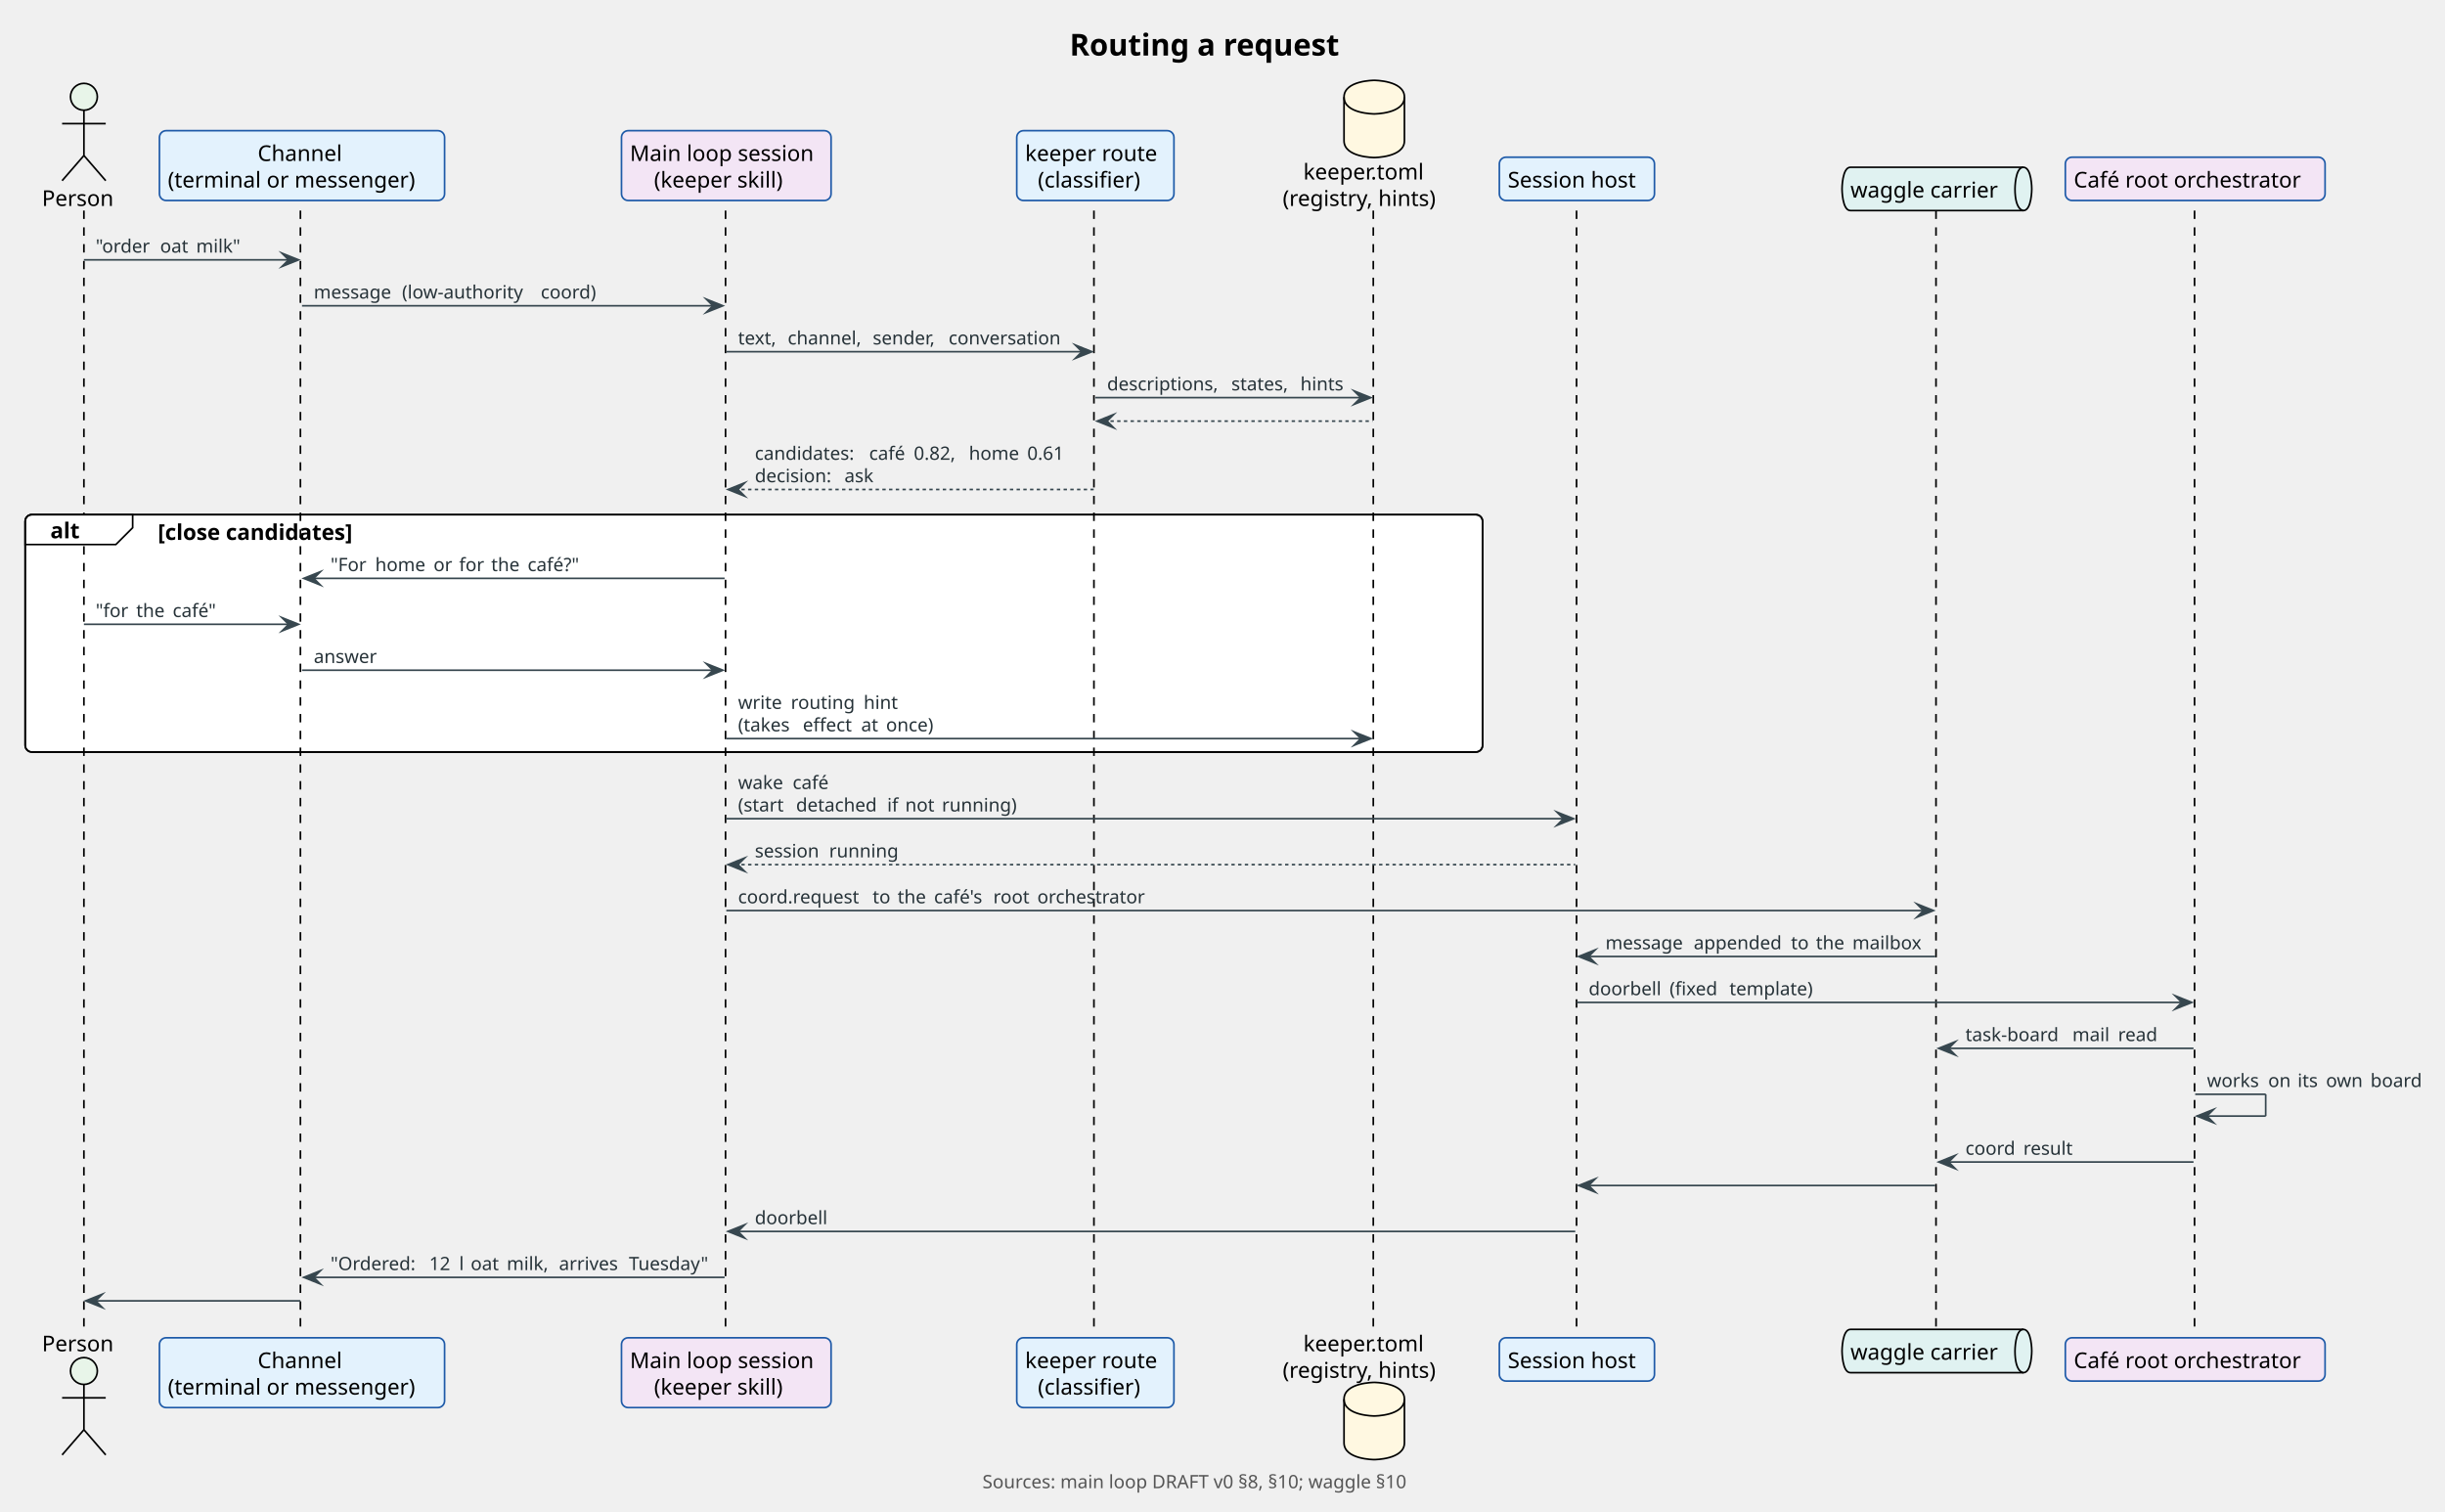
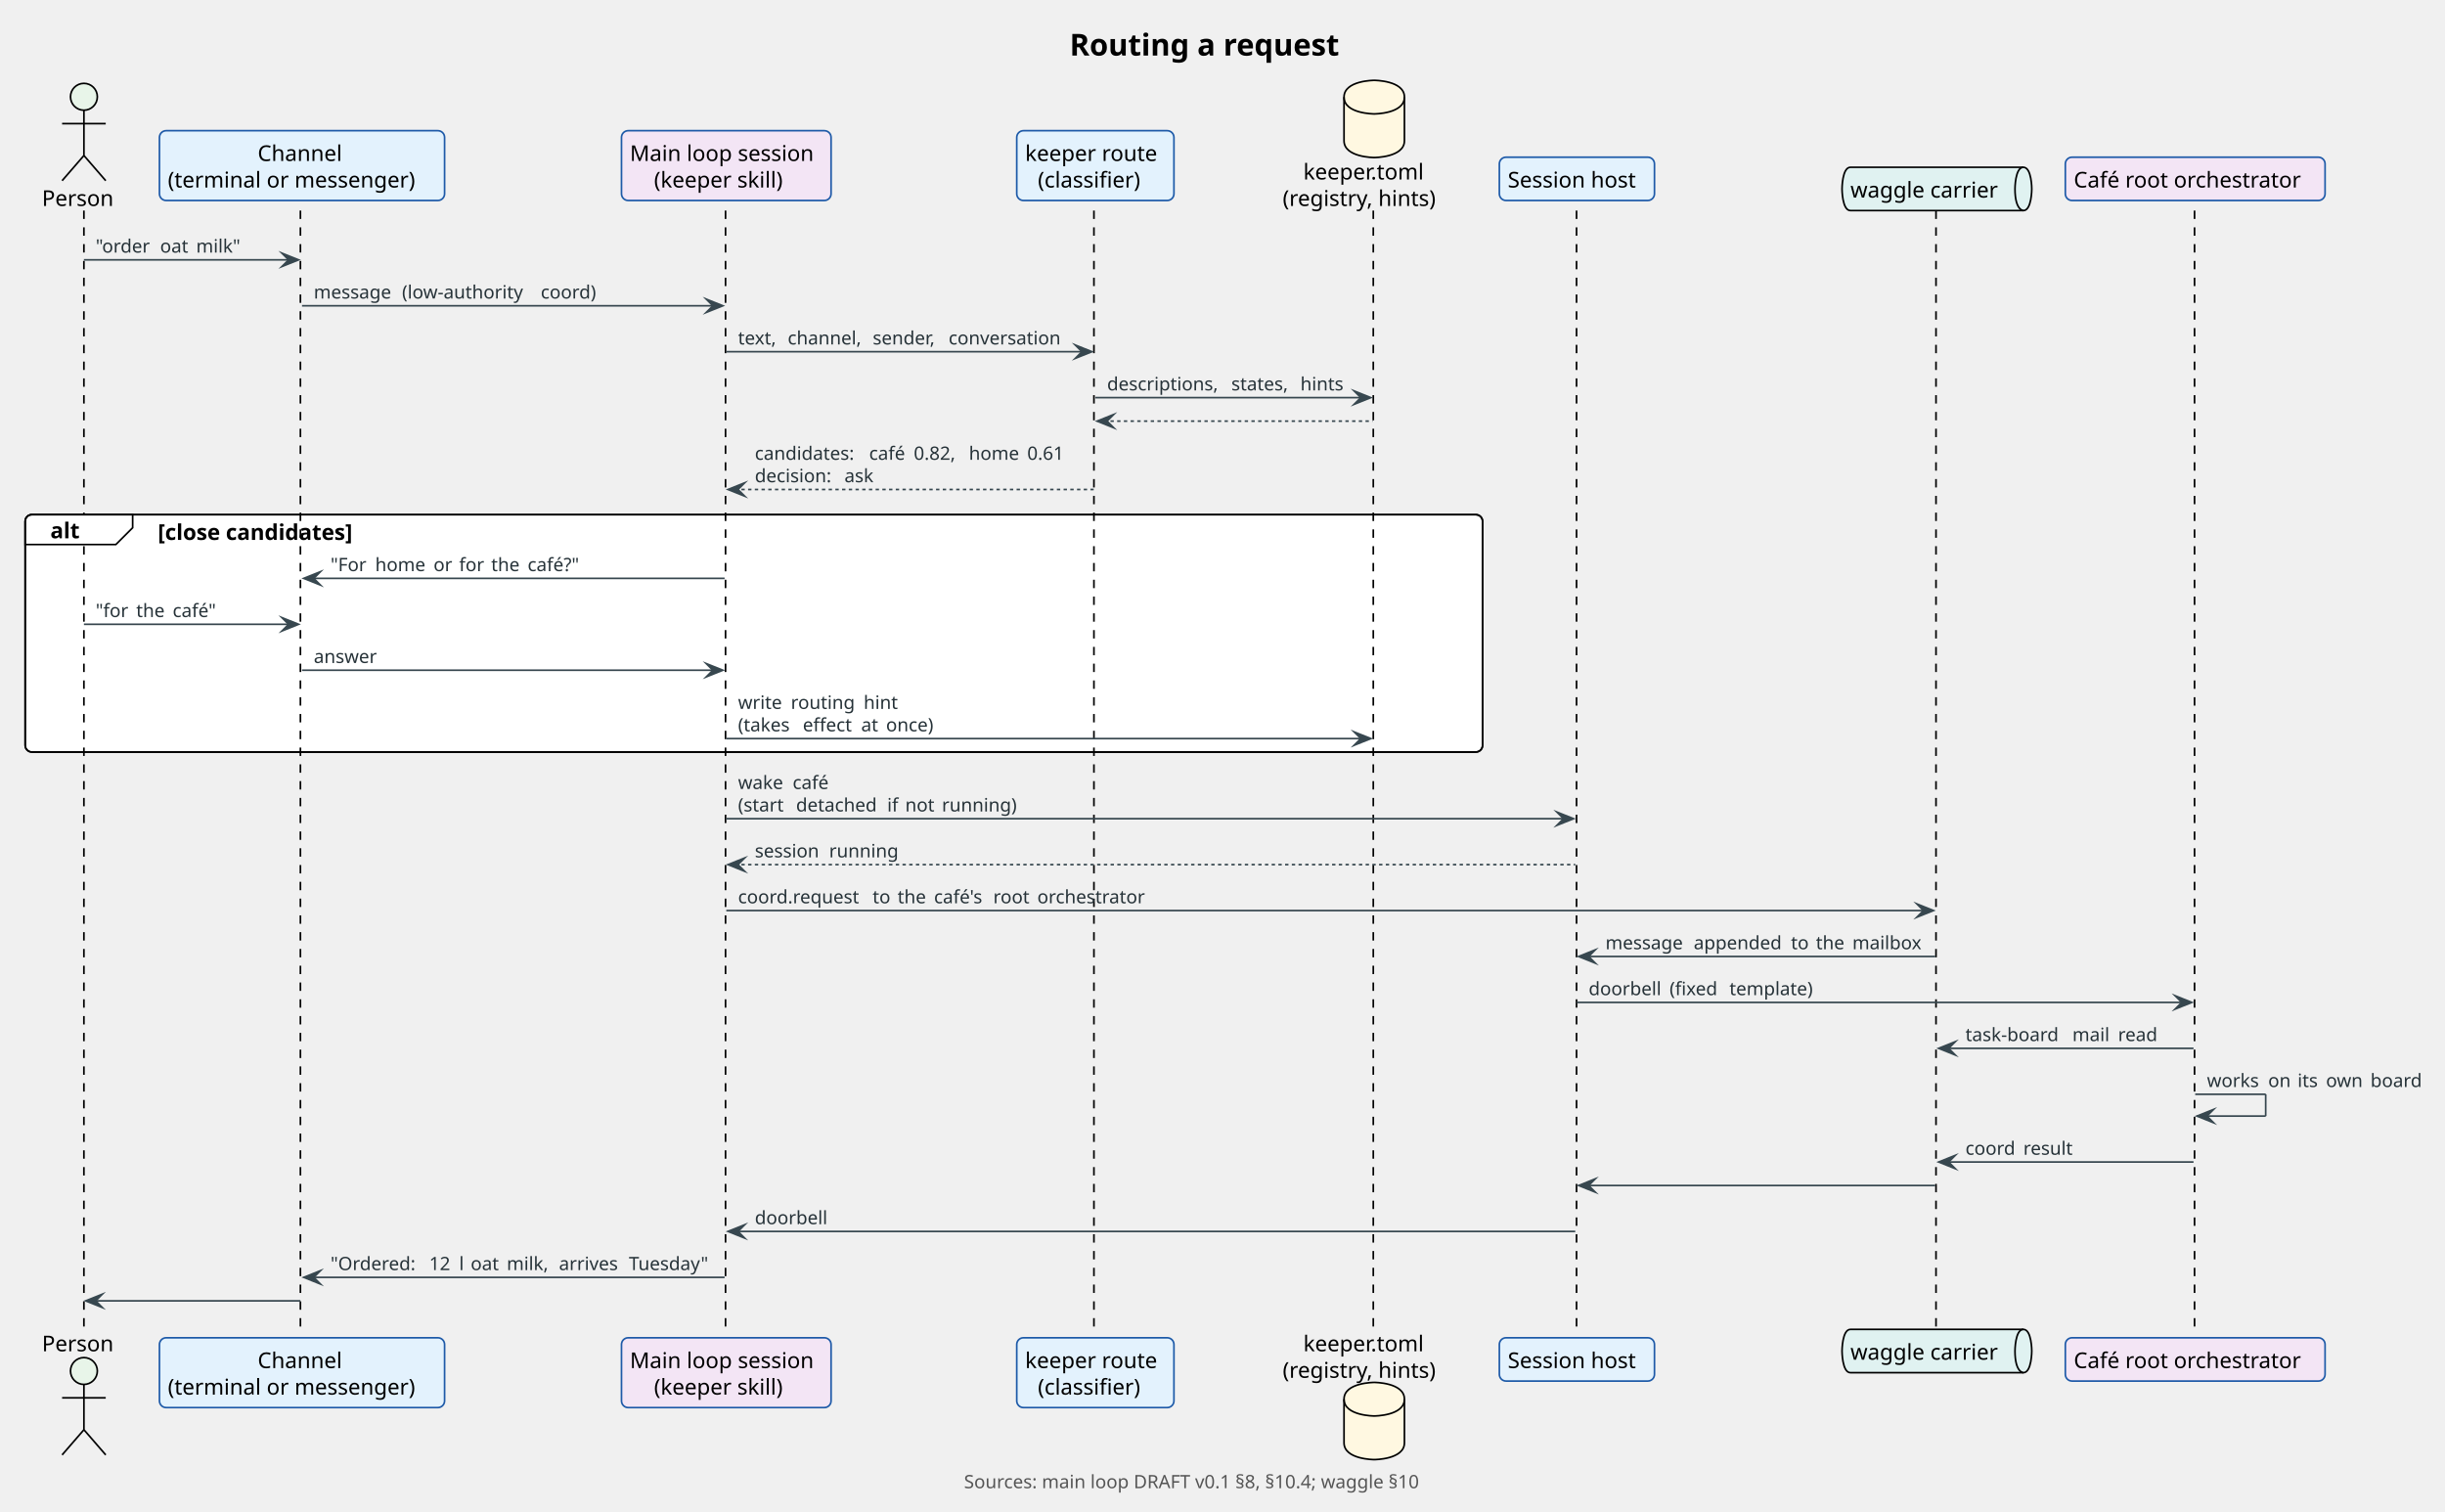
<svg xmlns="http://www.w3.org/2000/svg" contentStyleType="text/css" data-diagram-type="SEQUENCE" height="901px" preserveAspectRatio="none" style="width:1457px;height:901px;background:#FFFFFF;" version="1.1" viewBox="0 0 1457 901" width="1457px" zoomAndPan="magnify">
  <defs />
  <g>
    <g class="title" data-source-line="8">
      <text fill="#000000" font-family="Verdana" font-size="18" font-weight="700" lengthAdjust="spacing" textLength="180.492" x="637.389" y="33.097">Routing a request</text>
    </g>
    <rect fill="#FFFFFF" height="141.442" rx="4" ry="4" style="stroke:#000000;stroke-width:1;" width="868.475" x="15" y="306.687" />
    <g class="participant-lifeline" data-entity-uid="part1" data-qualified-name="person" data-source-line="14" id="part1-lifeline">
      <g>
        <rect fill="#000000" fill-opacity="0" height="667.709" width="8" x="46.011" y="125.475" />
        <line style="stroke:#000000;stroke-width:1;stroke-dasharray:5,5;" x1="50" x2="50" y1="125.475" y2="793.184" />
      </g>
    </g>
    <g class="participant-lifeline" data-entity-uid="part2" data-qualified-name="channel" data-source-line="15" id="part2-lifeline">
      <g>
        <rect fill="#000000" fill-opacity="0" height="667.709" width="8" x="175.976" y="125.475" />
        <line style="stroke:#000000;stroke-width:1;stroke-dasharray:5,5;" x1="179.021" x2="179.021" y1="125.475" y2="793.184" />
      </g>
    </g>
    <g class="participant-lifeline" data-entity-uid="part3" data-qualified-name="loop" data-source-line="16" id="part3-lifeline">
      <g>
        <rect fill="#000000" fill-opacity="0" height="667.709" width="8" x="428.801" y="125.475" />
        <line style="stroke:#000000;stroke-width:1;stroke-dasharray:5,5;" x1="432.354" x2="432.354" y1="125.475" y2="793.184" />
      </g>
    </g>
    <g class="participant-lifeline" data-entity-uid="part4" data-qualified-name="route" data-source-line="17" id="part4-lifeline">
      <g>
        <rect fill="#000000" fill-opacity="0" height="667.709" width="8" x="648.727" y="125.475" />
        <line style="stroke:#000000;stroke-width:1;stroke-dasharray:5,5;" x1="651.89" x2="651.89" y1="125.475" y2="793.184" />
      </g>
    </g>
    <g class="participant-lifeline" data-entity-uid="part5" data-qualified-name="registry" data-source-line="18" id="part5-lifeline">
      <g>
        <rect fill="#000000" fill-opacity="0" height="667.709" width="8" x="814.917" y="125.475" />
        <line style="stroke:#000000;stroke-width:1;stroke-dasharray:5,5;" x1="818.358" x2="818.358" y1="125.475" y2="793.184" />
      </g>
    </g>
    <g class="participant-lifeline" data-entity-uid="part6" data-qualified-name="host" data-source-line="19" id="part6-lifeline">
      <g>
        <rect fill="#000000" fill-opacity="0" height="667.709" width="8" x="935.697" y="125.475" />
        <line style="stroke:#000000;stroke-width:1;stroke-dasharray:5,5;" x1="939.475" x2="939.475" y1="125.475" y2="793.184" />
      </g>
    </g>
    <g class="participant-lifeline" data-entity-uid="part7" data-qualified-name="carrier" data-source-line="20" id="part7-lifeline">
      <g>
        <rect fill="#000000" fill-opacity="0" height="667.709" width="8" x="1150.22" y="125.475" />
        <line style="stroke:#000000;stroke-width:1;stroke-dasharray:5,5;" x1="1153.689" x2="1153.689" y1="125.475" y2="793.184" />
      </g>
    </g>
    <g class="participant-lifeline" data-entity-uid="part8" data-qualified-name="cafe" data-source-line="21" id="part8-lifeline">
      <g>
        <rect fill="#000000" fill-opacity="0" height="667.709" width="8" x="1304.144" y="125.475" />
        <line style="stroke:#000000;stroke-width:1;stroke-dasharray:5,5;" x1="1307.752" x2="1307.752" y1="125.475" y2="793.184" />
      </g>
    </g>
    <g class="participant participant-head" data-entity-uid="part1" data-qualified-name="person" data-source-line="14" id="part1-head">
      <text fill="#000000" font-family="Verdana" font-size="13" lengthAdjust="spacing" textLength="44.021" x="25" y="122.745">Person</text>
      <ellipse cx="50.011" cy="57.675" fill="#E8F5E9" rx="8" ry="8" style="stroke:#000000;stroke-width:1;" />
      <path d="M50.011,65.675 L50.011,92.675 M37.011,73.675 L63.011,73.675 M50.011,92.675 L37.011,107.675 M50.011,92.675 L63.011,107.675" fill="none" style="stroke:#000000;stroke-width:1;" />
    </g>
    <g class="participant participant-tail" data-entity-uid="part1" data-qualified-name="person" data-source-line="14" id="part1-tail">
      <text fill="#000000" font-family="Verdana" font-size="13" lengthAdjust="spacing" textLength="44.021" x="25" y="805.253">Person</text>
      <ellipse cx="50.011" cy="816.983" fill="#E8F5E9" rx="8" ry="8" style="stroke:#000000;stroke-width:1;" />
      <path d="M50.011,824.983 L50.011,851.983 M37.011,832.983 L63.011,832.983 M50.011,851.983 L37.011,866.983 M50.011,851.983 L63.011,866.983" fill="none" style="stroke:#000000;stroke-width:1;" />
    </g>
    <g class="participant participant-head" data-entity-uid="part2" data-qualified-name="channel" data-source-line="15" id="part2-head">
      <rect fill="#E3F2FD" height="41.599" rx="4" ry="4" style="stroke:#1E5AA8;stroke-width:1;" width="169.91" x="95.021" y="77.876" />
      <text fill="#000000" font-family="Verdana" font-size="13" lengthAdjust="spacing" textLength="52.876" x="153.538" y="95.946">Channel</text>
      <text fill="#000000" font-family="Verdana" font-size="13" lengthAdjust="spacing" textLength="159.91" x="100.021" y="111.745">(terminal or messenger)</text>
    </g>
    <g class="participant participant-tail" data-entity-uid="part2" data-qualified-name="channel" data-source-line="15" id="part2-tail">
      <rect fill="#E3F2FD" height="41.599" rx="4" ry="4" style="stroke:#1E5AA8;stroke-width:1;" width="169.91" x="95.021" y="797.184" />
      <text fill="#000000" font-family="Verdana" font-size="13" lengthAdjust="spacing" textLength="52.876" x="153.538" y="815.253">Channel</text>
      <text fill="#000000" font-family="Verdana" font-size="13" lengthAdjust="spacing" textLength="159.91" x="100.021" y="831.053">(terminal or messenger)</text>
    </g>
    <g class="participant participant-head" data-entity-uid="part3" data-qualified-name="loop" data-source-line="16" id="part3-head">
      <rect fill="#F3E5F5" height="41.599" rx="4" ry="4" style="stroke:#1E5AA8;stroke-width:1;" width="124.893" x="370.354" y="77.876" />
      <text fill="#000000" font-family="Verdana" font-size="13" lengthAdjust="spacing" textLength="114.893" x="375.354" y="95.946">Main loop session</text>
      <text fill="#000000" font-family="Verdana" font-size="13" lengthAdjust="spacing" textLength="86.119" x="389.741" y="111.745">(keeper skill)</text>
    </g>
    <g class="participant participant-tail" data-entity-uid="part3" data-qualified-name="loop" data-source-line="16" id="part3-tail">
      <rect fill="#F3E5F5" height="41.599" rx="4" ry="4" style="stroke:#1E5AA8;stroke-width:1;" width="124.893" x="370.354" y="797.184" />
      <text fill="#000000" font-family="Verdana" font-size="13" lengthAdjust="spacing" textLength="114.893" x="375.354" y="815.253">Main loop session</text>
      <text fill="#000000" font-family="Verdana" font-size="13" lengthAdjust="spacing" textLength="86.119" x="389.741" y="831.053">(keeper skill)</text>
    </g>
    <g class="participant participant-head" data-entity-uid="part4" data-qualified-name="route" data-source-line="17" id="part4-head">
      <rect fill="#E3F2FD" height="41.599" rx="4" ry="4" style="stroke:#1E5AA8;stroke-width:1;" width="93.675" x="605.89" y="77.876" />
      <text fill="#000000" font-family="Verdana" font-size="13" lengthAdjust="spacing" textLength="83.675" x="610.89" y="95.946">keeper route</text>
      <text fill="#000000" font-family="Verdana" font-size="13" lengthAdjust="spacing" textLength="68.498" x="618.479" y="111.745">(classifier)</text>
    </g>
    <g class="participant participant-tail" data-entity-uid="part4" data-qualified-name="route" data-source-line="17" id="part4-tail">
      <rect fill="#E3F2FD" height="41.599" rx="4" ry="4" style="stroke:#1E5AA8;stroke-width:1;" width="93.675" x="605.89" y="797.184" />
      <text fill="#000000" font-family="Verdana" font-size="13" lengthAdjust="spacing" textLength="83.675" x="610.89" y="815.253">keeper route</text>
      <text fill="#000000" font-family="Verdana" font-size="13" lengthAdjust="spacing" textLength="68.498" x="618.479" y="831.053">(classifier)</text>
    </g>
    <g class="participant participant-head" data-entity-uid="part5" data-qualified-name="registry" data-source-line="18" id="part5-head">
      <text fill="#000000" font-family="Verdana" font-size="13" lengthAdjust="spacing" textLength="78.527" x="776.653" y="106.946">keeper.toml</text>
      <text fill="#000000" font-family="Verdana" font-size="13" lengthAdjust="spacing" textLength="103.118" x="764.358" y="122.745">(registry, hints)</text>
      <path d="M800.917,57.876 C800.917,47.876 818.917,47.876 818.917,47.876 C818.917,47.876 836.917,47.876 836.917,57.876 L836.917,83.876 C836.917,93.876 818.917,93.876 818.917,93.876 C818.917,93.876 800.917,93.876 800.917,83.876 L800.917,57.876" fill="#FFF8E1" style="stroke:#000000;stroke-width:1;" />
      <path d="M800.917,57.876 C800.917,67.876 818.917,67.876 818.917,67.876 C818.917,67.876 836.917,67.876 836.917,57.876" fill="none" style="stroke:#000000;stroke-width:1;" />
    </g>
    <g class="participant participant-tail" data-entity-uid="part5" data-qualified-name="registry" data-source-line="18" id="part5-tail">
      <text fill="#000000" font-family="Verdana" font-size="13" lengthAdjust="spacing" textLength="78.527" x="776.653" y="805.253">keeper.toml</text>
      <text fill="#000000" font-family="Verdana" font-size="13" lengthAdjust="spacing" textLength="103.118" x="764.358" y="821.053">(registry, hints)</text>
      <path d="M800.917,833.782 C800.917,823.782 818.917,823.782 818.917,823.782 C818.917,823.782 836.917,823.782 836.917,833.782 L836.917,859.782 C836.917,869.782 818.917,869.782 818.917,869.782 C818.917,869.782 800.917,869.782 800.917,859.782 L800.917,833.782" fill="#FFF8E1" style="stroke:#000000;stroke-width:1;" />
      <path d="M800.917,833.782 C800.917,843.782 818.917,843.782 818.917,843.782 C818.917,843.782 836.917,843.782 836.917,833.782" fill="none" style="stroke:#000000;stroke-width:1;" />
    </g>
    <g class="participant participant-head" data-entity-uid="part6" data-qualified-name="host" data-source-line="19" id="part6-head">
      <rect fill="#E3F2FD" height="25.799" rx="4" ry="4" style="stroke:#1E5AA8;stroke-width:1;" width="92.443" x="893.475" y="93.675" />
      <text fill="#000000" font-family="Verdana" font-size="13" lengthAdjust="spacing" textLength="82.443" x="898.475" y="111.745">Session host</text>
    </g>
    <g class="participant participant-tail" data-entity-uid="part6" data-qualified-name="host" data-source-line="19" id="part6-tail">
      <rect fill="#E3F2FD" height="25.799" rx="4" ry="4" style="stroke:#1E5AA8;stroke-width:1;" width="92.443" x="893.475" y="797.184" />
      <text fill="#000000" font-family="Verdana" font-size="13" lengthAdjust="spacing" textLength="82.443" x="898.475" y="815.253">Session host</text>
    </g>
    <g class="participant participant-head" data-entity-uid="part7" data-qualified-name="carrier" data-source-line="20" id="part7-head">
      <path d="M1102.689,99.675 L1205.752,99.675 C1210.752,99.675 1210.752,112.575 1210.752,112.575 C1210.752,112.575 1210.752,125.475 1205.752,125.475 L1102.689,125.475 C1097.689,125.475 1097.689,112.575 1097.689,112.575 C1097.689,112.575 1097.689,99.675 1102.689,99.675" fill="#E0F2F1" style="stroke:#000000;stroke-width:1;" />
      <path d="M1205.752,99.675 C1200.752,99.675 1200.752,112.575 1200.752,112.575 C1200.752,125.475 1205.752,125.475 1205.752,125.475" fill="none" style="stroke:#000000;stroke-width:1;" />
      <text fill="#000000" font-family="Verdana" font-size="13" lengthAdjust="spacing" textLength="93.063" x="1102.689" y="117.745">waggle carrier</text>
    </g>
    <g class="participant participant-tail" data-entity-uid="part7" data-qualified-name="carrier" data-source-line="20" id="part7-tail">
      <path d="M1102.689,792.184 L1205.752,792.184 C1210.752,792.184 1210.752,805.083 1210.752,805.083 C1210.752,805.083 1210.752,817.983 1205.752,817.983 L1102.689,817.983 C1097.689,817.983 1097.689,805.083 1097.689,805.083 C1097.689,805.083 1097.689,792.184 1102.689,792.184" fill="#E0F2F1" style="stroke:#000000;stroke-width:1;" />
      <path d="M1205.752,792.184 C1200.752,792.184 1200.752,805.083 1200.752,805.083 C1200.752,817.983 1205.752,817.983 1205.752,817.983" fill="none" style="stroke:#000000;stroke-width:1;" />
      <text fill="#000000" font-family="Verdana" font-size="13" lengthAdjust="spacing" textLength="93.063" x="1102.689" y="810.253">waggle carrier</text>
    </g>
    <g class="participant participant-head" data-entity-uid="part8" data-qualified-name="cafe" data-source-line="21" id="part8-head">
      <rect fill="#F3E5F5" height="25.799" rx="4" ry="4" style="stroke:#1E5AA8;stroke-width:1;" width="154.784" x="1230.752" y="93.675" />
      <text fill="#000000" font-family="Verdana" font-size="13" lengthAdjust="spacing" textLength="144.784" x="1235.752" y="111.745">Café root orchestrator</text>
    </g>
    <g class="participant participant-tail" data-entity-uid="part8" data-qualified-name="cafe" data-source-line="21" id="part8-tail">
      <rect fill="#F3E5F5" height="25.799" rx="4" ry="4" style="stroke:#1E5AA8;stroke-width:1;" width="154.784" x="1230.752" y="797.184" />
      <text fill="#000000" font-family="Verdana" font-size="13" lengthAdjust="spacing" textLength="144.784" x="1235.752" y="815.253">Café root orchestrator</text>
    </g>
    <g class="message" data-entity-1="part1" data-entity-2="part2" data-source-line="23" id="msg1">
      <polygon fill="#37474F" points="167.976,150.843,177.976,154.843,167.976,158.843,171.976,154.843" style="stroke:#37474F;stroke-width:1;stroke-linejoin:miter;stroke-miterlimit:10;" />
      <line style="stroke:#37474F;stroke-width:1;" x1="50.011" x2="173.976" y1="154.843" y2="154.843" />
      <text fill="#263238" font-family="Verdana" font-size="11" lengthAdjust="spacing" textLength="34.52" x="57.011" y="150.534">"order</text>
      <text fill="#263238" font-family="Verdana" font-size="11" lengthAdjust="spacing" textLength="3.867" x="91.531" y="150.534"> </text>
      <text fill="#263238" font-family="Verdana" font-size="11" lengthAdjust="spacing" textLength="17.617" x="95.398" y="150.534">oat</text>
      <text fill="#263238" font-family="Verdana" font-size="11" lengthAdjust="spacing" textLength="3.867" x="113.015" y="150.534"> </text>
      <text fill="#263238" font-family="Verdana" font-size="11" lengthAdjust="spacing" textLength="28.295" x="116.882" y="150.534">milk"</text>
    </g>
    <g class="message" data-entity-1="part2" data-entity-2="part3" data-source-line="24" id="msg2">
      <polygon fill="#37474F" points="420.801,178.212,430.801,182.212,420.801,186.212,424.801,182.212" style="stroke:#37474F;stroke-width:1;stroke-linejoin:miter;stroke-miterlimit:10;" />
      <line style="stroke:#37474F;stroke-width:1;" x1="179.976" x2="426.801" y1="182.212" y2="182.212" />
      <text fill="#263238" font-family="Verdana" font-size="11" lengthAdjust="spacing" textLength="48.727" x="186.976" y="177.902">message</text>
      <text fill="#263238" font-family="Verdana" font-size="11" lengthAdjust="spacing" textLength="3.867" x="235.703" y="177.902"> </text>
      <text fill="#263238" font-family="Verdana" font-size="11" lengthAdjust="spacing" textLength="78.783" x="239.57" y="177.902">(low-authority</text>
      <text fill="#263238" font-family="Verdana" font-size="11" lengthAdjust="spacing" textLength="3.867" x="318.353" y="177.902"> </text>
      <text fill="#263238" font-family="Verdana" font-size="11" lengthAdjust="spacing" textLength="35.627" x="322.22" y="177.902">coord)</text>
    </g>
    <g class="message" data-entity-1="part3" data-entity-2="part4" data-source-line="25" id="msg3">
      <polygon fill="#37474F" points="640.727,205.581,650.727,209.581,640.727,213.581,644.727,209.581" style="stroke:#37474F;stroke-width:1;stroke-linejoin:miter;stroke-miterlimit:10;" />
      <line style="stroke:#37474F;stroke-width:1;" x1="432.801" x2="646.727" y1="209.581" y2="209.581" />
      <text fill="#263238" font-family="Verdana" font-size="11" lengthAdjust="spacing" textLength="25.733" x="439.801" y="205.271">text,</text>
      <text fill="#263238" font-family="Verdana" font-size="11" lengthAdjust="spacing" textLength="3.867" x="465.534" y="205.271"> </text>
      <text fill="#263238" font-family="Verdana" font-size="11" lengthAdjust="spacing" textLength="46.793" x="469.401" y="205.271">channel,</text>
      <text fill="#263238" font-family="Verdana" font-size="11" lengthAdjust="spacing" textLength="3.867" x="516.194" y="205.271"> </text>
      <text fill="#263238" font-family="Verdana" font-size="11" lengthAdjust="spacing" textLength="41.347" x="520.061" y="205.271">sender,</text>
      <text fill="#263238" font-family="Verdana" font-size="11" lengthAdjust="spacing" textLength="3.867" x="561.408" y="205.271"> </text>
      <text fill="#263238" font-family="Verdana" font-size="11" lengthAdjust="spacing" textLength="70.453" x="565.275" y="205.271">conversation</text>
    </g>
    <g class="message" data-entity-1="part4" data-entity-2="part5" data-source-line="26" id="msg4">
      <polygon fill="#37474F" points="806.917,232.949,816.917,236.949,806.917,240.949,810.917,236.949" style="stroke:#37474F;stroke-width:1;stroke-linejoin:miter;stroke-miterlimit:10;" />
      <line style="stroke:#37474F;stroke-width:1;" x1="652.727" x2="812.917" y1="236.949" y2="236.949" />
      <text fill="#263238" font-family="Verdana" font-size="11" lengthAdjust="spacing" textLength="70.157" x="659.727" y="232.64">descriptions,</text>
      <text fill="#263238" font-family="Verdana" font-size="11" lengthAdjust="spacing" textLength="3.867" x="729.885" y="232.64"> </text>
      <text fill="#263238" font-family="Verdana" font-size="11" lengthAdjust="spacing" textLength="37.291" x="733.752" y="232.64">states,</text>
      <text fill="#263238" font-family="Verdana" font-size="11" lengthAdjust="spacing" textLength="3.867" x="771.043" y="232.64"> </text>
      <text fill="#263238" font-family="Verdana" font-size="11" lengthAdjust="spacing" textLength="27.006" x="774.911" y="232.64">hints</text>
    </g>
    <g class="message" data-entity-1="part5" data-entity-2="part4" data-source-line="27" id="msg5">
      <polygon fill="#37474F" points="663.727,246.949,653.727,250.949,663.727,254.949,659.727,250.949" style="stroke:#37474F;stroke-width:1;stroke-linejoin:miter;stroke-miterlimit:10;" />
      <line style="stroke:#37474F;stroke-width:1;stroke-dasharray:2,2;" x1="657.727" x2="817.917" y1="250.949" y2="250.949" />
    </g>
    <g class="message" data-entity-1="part4" data-entity-2="part3" data-source-line="28" id="msg6">
      <polygon fill="#37474F" points="443.801,287.687,433.801,291.687,443.801,295.687,439.801,291.687" style="stroke:#37474F;stroke-width:1;stroke-linejoin:miter;stroke-miterlimit:10;" />
      <line style="stroke:#37474F;stroke-width:1;stroke-dasharray:2,2;" x1="437.801" x2="651.727" y1="291.687" y2="291.687" />
      <text fill="#263238" font-family="Verdana" font-size="11" lengthAdjust="spacing" textLength="64.244" x="449.801" y="274.008">candidates:</text>
      <text fill="#263238" font-family="Verdana" font-size="11" lengthAdjust="spacing" textLength="3.867" x="514.044" y="274.008"> </text>
      <text fill="#263238" font-family="Verdana" font-size="11" lengthAdjust="spacing" textLength="22.757" x="517.912" y="274.008">café</text>
      <text fill="#263238" font-family="Verdana" font-size="11" lengthAdjust="spacing" textLength="3.867" x="540.669" y="274.008"> </text>
      <text fill="#263238" font-family="Verdana" font-size="11" lengthAdjust="spacing" textLength="28.982" x="544.536" y="274.008">0.82,</text>
      <text fill="#263238" font-family="Verdana" font-size="11" lengthAdjust="spacing" textLength="3.867" x="573.519" y="274.008"> </text>
      <text fill="#263238" font-family="Verdana" font-size="11" lengthAdjust="spacing" textLength="30.889" x="577.386" y="274.008">home</text>
      <text fill="#263238" font-family="Verdana" font-size="11" lengthAdjust="spacing" textLength="3.867" x="608.275" y="274.008"> </text>
      <text fill="#263238" font-family="Verdana" font-size="11" lengthAdjust="spacing" textLength="24.981" x="612.142" y="274.008">0.61</text>
      <text fill="#263238" font-family="Verdana" font-size="11" lengthAdjust="spacing" textLength="49.538" x="449.801" y="287.377">decision:</text>
      <text fill="#263238" font-family="Verdana" font-size="11" lengthAdjust="spacing" textLength="3.867" x="499.338" y="287.377"> </text>
      <text fill="#263238" font-family="Verdana" font-size="11" lengthAdjust="spacing" textLength="18.847" x="503.206" y="287.377">ask</text>
    </g>
    <path d="M19,306.687 L79.049,306.687 L79.049,314.486 L69.049,324.486 L15,324.486 L15,310.687 A4,4 0 0 1 19,306.687" fill="#FFFFFF" style="stroke:#000000;stroke-width:1;" />
    <rect fill="none" height="141.442" rx="4" ry="4" style="stroke:#000000;stroke-width:1;" width="868.475" x="15" y="306.687" />
    <text fill="#000000" font-family="Verdana" font-size="13" font-weight="700" lengthAdjust="spacing" textLength="19.049" x="30" y="320.756">alt</text>
    <text fill="#000000" font-family="Verdana" font-size="13" font-weight="700" lengthAdjust="spacing" textLength="135.103" x="94.049" y="321.756">[close candidates]</text>
    <g class="message" data-entity-1="part3" data-entity-2="part2" data-source-line="31" id="msg7">
      <polygon fill="#37474F" points="190.976,340.654,180.976,344.654,190.976,348.654,186.976,344.654" style="stroke:#37474F;stroke-width:1;stroke-linejoin:miter;stroke-miterlimit:10;" />
      <line style="stroke:#37474F;stroke-width:1;" x1="184.976" x2="431.801" y1="344.654" y2="344.654" />
      <text fill="#263238" font-family="Verdana" font-size="11" lengthAdjust="spacing" textLength="22.741" x="196.976" y="340.344">"For</text>
      <text fill="#263238" font-family="Verdana" font-size="11" lengthAdjust="spacing" textLength="3.867" x="219.717" y="340.344"> </text>
      <text fill="#263238" font-family="Verdana" font-size="11" lengthAdjust="spacing" textLength="30.889" x="223.584" y="340.344">home</text>
      <text fill="#263238" font-family="Verdana" font-size="11" lengthAdjust="spacing" textLength="3.867" x="254.474" y="340.344"> </text>
      <text fill="#263238" font-family="Verdana" font-size="11" lengthAdjust="spacing" textLength="11.371" x="258.341" y="340.344">or</text>
      <text fill="#263238" font-family="Verdana" font-size="11" lengthAdjust="spacing" textLength="3.867" x="269.711" y="340.344"> </text>
      <text fill="#263238" font-family="Verdana" font-size="11" lengthAdjust="spacing" textLength="15.238" x="273.579" y="340.344">for</text>
      <text fill="#263238" font-family="Verdana" font-size="11" lengthAdjust="spacing" textLength="3.867" x="288.816" y="340.344"> </text>
      <text fill="#263238" font-family="Verdana" font-size="11" lengthAdjust="spacing" textLength="17.848" x="292.684" y="340.344">the</text>
      <text fill="#263238" font-family="Verdana" font-size="11" lengthAdjust="spacing" textLength="3.867" x="310.532" y="340.344"> </text>
      <text fill="#263238" font-family="Verdana" font-size="11" lengthAdjust="spacing" textLength="33.806" x="314.399" y="340.344">café?"</text>
    </g>
    <g class="message" data-entity-1="part1" data-entity-2="part2" data-source-line="32" id="msg8">
      <polygon fill="#37474F" points="167.976,368.022,177.976,372.022,167.976,376.022,171.976,372.022" style="stroke:#37474F;stroke-width:1;stroke-linejoin:miter;stroke-miterlimit:10;" />
      <line style="stroke:#37474F;stroke-width:1;" x1="50.011" x2="173.976" y1="372.022" y2="372.022" />
      <text fill="#263238" font-family="Verdana" font-size="11" lengthAdjust="spacing" textLength="20.287" x="57.011" y="367.713">"for</text>
      <text fill="#263238" font-family="Verdana" font-size="11" lengthAdjust="spacing" textLength="3.867" x="77.297" y="367.713"> </text>
      <text fill="#263238" font-family="Verdana" font-size="11" lengthAdjust="spacing" textLength="17.848" x="81.164" y="367.713">the</text>
      <text fill="#263238" font-family="Verdana" font-size="11" lengthAdjust="spacing" textLength="3.867" x="99.013" y="367.713"> </text>
      <text fill="#263238" font-family="Verdana" font-size="11" lengthAdjust="spacing" textLength="27.806" x="102.88" y="367.713">café"</text>
    </g>
    <g class="message" data-entity-1="part2" data-entity-2="part3" data-source-line="33" id="msg9">
      <polygon fill="#37474F" points="420.801,395.391,430.801,399.391,420.801,403.391,424.801,399.391" style="stroke:#37474F;stroke-width:1;stroke-linejoin:miter;stroke-miterlimit:10;" />
      <line style="stroke:#37474F;stroke-width:1;" x1="179.976" x2="426.801" y1="399.391" y2="399.391" />
      <text fill="#263238" font-family="Verdana" font-size="11" lengthAdjust="spacing" textLength="39.547" x="186.976" y="395.082">answer</text>
    </g>
    <g class="message" data-entity-1="part3" data-entity-2="part5" data-source-line="34" id="msg10">
      <polygon fill="#37474F" points="806.917,436.128,816.917,440.128,806.917,444.128,810.917,440.128" style="stroke:#37474F;stroke-width:1;stroke-linejoin:miter;stroke-miterlimit:10;" />
      <line style="stroke:#37474F;stroke-width:1;" x1="432.801" x2="812.917" y1="440.128" y2="440.128" />
      <text fill="#263238" font-family="Verdana" font-size="11" lengthAdjust="spacing" textLength="27.602" x="439.801" y="422.45">write</text>
      <text fill="#263238" font-family="Verdana" font-size="11" lengthAdjust="spacing" textLength="3.867" x="467.403" y="422.45"> </text>
      <text fill="#263238" font-family="Verdana" font-size="11" lengthAdjust="spacing" textLength="39.499" x="471.27" y="422.45">routing</text>
      <text fill="#263238" font-family="Verdana" font-size="11" lengthAdjust="spacing" textLength="3.867" x="510.769" y="422.45"> </text>
      <text fill="#263238" font-family="Verdana" font-size="11" lengthAdjust="spacing" textLength="21.275" x="514.636" y="422.45">hint</text>
      <text fill="#263238" font-family="Verdana" font-size="11" lengthAdjust="spacing" textLength="34.73" x="439.801" y="435.819">(takes</text>
      <text fill="#263238" font-family="Verdana" font-size="11" lengthAdjust="spacing" textLength="3.867" x="474.53" y="435.819"> </text>
      <text fill="#263238" font-family="Verdana" font-size="11" lengthAdjust="spacing" textLength="30.905" x="478.397" y="435.819">effect</text>
      <text fill="#263238" font-family="Verdana" font-size="11" lengthAdjust="spacing" textLength="3.867" x="509.303" y="435.819"> </text>
      <text fill="#263238" font-family="Verdana" font-size="11" lengthAdjust="spacing" textLength="10.941" x="513.17" y="435.819">at</text>
      <text fill="#263238" font-family="Verdana" font-size="11" lengthAdjust="spacing" textLength="3.867" x="524.111" y="435.819"> </text>
      <text fill="#263238" font-family="Verdana" font-size="11" lengthAdjust="spacing" textLength="30.916" x="527.978" y="435.819">once)</text>
    </g>
    <g class="message" data-entity-1="part3" data-entity-2="part6" data-source-line="37" id="msg11">
      <polygon fill="#37474F" points="927.697,483.866,937.697,487.866,927.697,491.866,931.697,487.866" style="stroke:#37474F;stroke-width:1;stroke-linejoin:miter;stroke-miterlimit:10;" />
      <line style="stroke:#37474F;stroke-width:1;" x1="432.801" x2="933.697" y1="487.866" y2="487.866" />
      <text fill="#263238" font-family="Verdana" font-size="11" lengthAdjust="spacing" textLength="28.671" x="439.801" y="470.188">wake</text>
      <text fill="#263238" font-family="Verdana" font-size="11" lengthAdjust="spacing" textLength="3.867" x="468.472" y="470.188"> </text>
      <text fill="#263238" font-family="Verdana" font-size="11" lengthAdjust="spacing" textLength="22.757" x="472.339" y="470.188">café</text>
      <text fill="#263238" font-family="Verdana" font-size="11" lengthAdjust="spacing" textLength="30.696" x="439.801" y="483.556">(start</text>
      <text fill="#263238" font-family="Verdana" font-size="11" lengthAdjust="spacing" textLength="3.867" x="470.497" y="483.556"> </text>
      <text fill="#263238" font-family="Verdana" font-size="11" lengthAdjust="spacing" textLength="50.445" x="474.364" y="483.556">detached</text>
      <text fill="#263238" font-family="Verdana" font-size="11" lengthAdjust="spacing" textLength="3.867" x="524.809" y="483.556"> </text>
      <text fill="#263238" font-family="Verdana" font-size="11" lengthAdjust="spacing" textLength="6.886" x="528.676" y="483.556">if</text>
      <text fill="#263238" font-family="Verdana" font-size="11" lengthAdjust="spacing" textLength="3.867" x="535.562" y="483.556"> </text>
      <text fill="#263238" font-family="Verdana" font-size="11" lengthAdjust="spacing" textLength="17.972" x="539.429" y="483.556">not</text>
      <text fill="#263238" font-family="Verdana" font-size="11" lengthAdjust="spacing" textLength="3.867" x="557.401" y="483.556"> </text>
      <text fill="#263238" font-family="Verdana" font-size="11" lengthAdjust="spacing" textLength="47.405" x="561.268" y="483.556">running)</text>
    </g>
    <g class="message" data-entity-1="part6" data-entity-2="part3" data-source-line="38" id="msg12">
      <polygon fill="#37474F" points="443.801,511.234,433.801,515.234,443.801,519.234,439.801,515.234" style="stroke:#37474F;stroke-width:1;stroke-linejoin:miter;stroke-miterlimit:10;" />
      <line style="stroke:#37474F;stroke-width:1;stroke-dasharray:2,2;" x1="437.801" x2="938.697" y1="515.234" y2="515.234" />
      <text fill="#263238" font-family="Verdana" font-size="11" lengthAdjust="spacing" textLength="40.401" x="449.801" y="510.925">session</text>
      <text fill="#263238" font-family="Verdana" font-size="11" lengthAdjust="spacing" textLength="3.867" x="490.202" y="510.925"> </text>
      <text fill="#263238" font-family="Verdana" font-size="11" lengthAdjust="spacing" textLength="42.41" x="494.069" y="510.925">running</text>
    </g>
    <g class="message" data-entity-1="part3" data-entity-2="part7" data-source-line="39" id="msg13">
      <polygon fill="#37474F" points="1142.22,538.603,1152.22,542.603,1142.22,546.603,1146.22,542.603" style="stroke:#37474F;stroke-width:1;stroke-linejoin:miter;stroke-miterlimit:10;" />
      <line style="stroke:#37474F;stroke-width:1;" x1="432.801" x2="1148.22" y1="542.603" y2="542.603" />
      <text fill="#263238" font-family="Verdana" font-size="11" lengthAdjust="spacing" textLength="76.312" x="439.801" y="538.293">coord.request</text>
      <text fill="#263238" font-family="Verdana" font-size="11" lengthAdjust="spacing" textLength="3.867" x="516.113" y="538.293"> </text>
      <text fill="#263238" font-family="Verdana" font-size="11" lengthAdjust="spacing" textLength="11.011" x="519.981" y="538.293">to</text>
      <text fill="#263238" font-family="Verdana" font-size="11" lengthAdjust="spacing" textLength="3.867" x="530.991" y="538.293"> </text>
      <text fill="#263238" font-family="Verdana" font-size="11" lengthAdjust="spacing" textLength="17.848" x="534.858" y="538.293">the</text>
      <text fill="#263238" font-family="Verdana" font-size="11" lengthAdjust="spacing" textLength="3.867" x="552.707" y="538.293"> </text>
      <text fill="#263238" font-family="Verdana" font-size="11" lengthAdjust="spacing" textLength="31.442" x="556.574" y="538.293">café's</text>
      <text fill="#263238" font-family="Verdana" font-size="11" lengthAdjust="spacing" textLength="3.867" x="588.016" y="538.293"> </text>
      <text fill="#263238" font-family="Verdana" font-size="11" lengthAdjust="spacing" textLength="22.381" x="591.883" y="538.293">root</text>
      <text fill="#263238" font-family="Verdana" font-size="11" lengthAdjust="spacing" textLength="3.867" x="614.265" y="538.293"> </text>
      <text fill="#263238" font-family="Verdana" font-size="11" lengthAdjust="spacing" textLength="67.686" x="618.132" y="538.293">orchestrator</text>
    </g>
    <g class="message" data-entity-1="part7" data-entity-2="part6" data-source-line="40" id="msg14">
      <polygon fill="#37474F" points="950.697,565.972,940.697,569.972,950.697,573.972,946.697,569.972" style="stroke:#37474F;stroke-width:1;stroke-linejoin:miter;stroke-miterlimit:10;" />
      <line style="stroke:#37474F;stroke-width:1;" x1="944.697" x2="1153.22" y1="569.972" y2="569.972" />
      <text fill="#263238" font-family="Verdana" font-size="11" lengthAdjust="spacing" textLength="48.727" x="956.697" y="565.662">message</text>
      <text fill="#263238" font-family="Verdana" font-size="11" lengthAdjust="spacing" textLength="3.867" x="1005.424" y="565.662"> </text>
      <text fill="#263238" font-family="Verdana" font-size="11" lengthAdjust="spacing" textLength="54.087" x="1009.291" y="565.662">appended</text>
      <text fill="#263238" font-family="Verdana" font-size="11" lengthAdjust="spacing" textLength="3.867" x="1063.378" y="565.662"> </text>
      <text fill="#263238" font-family="Verdana" font-size="11" lengthAdjust="spacing" textLength="11.011" x="1067.245" y="565.662">to</text>
      <text fill="#263238" font-family="Verdana" font-size="11" lengthAdjust="spacing" textLength="3.867" x="1078.256" y="565.662"> </text>
      <text fill="#263238" font-family="Verdana" font-size="11" lengthAdjust="spacing" textLength="17.848" x="1082.123" y="565.662">the</text>
      <text fill="#263238" font-family="Verdana" font-size="11" lengthAdjust="spacing" textLength="3.867" x="1099.971" y="565.662"> </text>
      <text fill="#263238" font-family="Verdana" font-size="11" lengthAdjust="spacing" textLength="43.382" x="1103.838" y="565.662">mailbox</text>
    </g>
    <g class="message" data-entity-1="part6" data-entity-2="part8" data-source-line="41" id="msg15">
      <polygon fill="#37474F" points="1296.144,593.34,1306.144,597.34,1296.144,601.34,1300.144,597.34" style="stroke:#37474F;stroke-width:1;stroke-linejoin:miter;stroke-miterlimit:10;" />
      <line style="stroke:#37474F;stroke-width:1;" x1="939.697" x2="1302.144" y1="597.34" y2="597.34" />
      <text fill="#263238" font-family="Verdana" font-size="11" lengthAdjust="spacing" textLength="44.344" x="946.697" y="593.031">doorbell</text>
      <text fill="#263238" font-family="Verdana" font-size="11" lengthAdjust="spacing" textLength="3.867" x="991.041" y="593.031"> </text>
      <text fill="#263238" font-family="Verdana" font-size="11" lengthAdjust="spacing" textLength="31.797" x="994.908" y="593.031">(fixed</text>
      <text fill="#263238" font-family="Verdana" font-size="11" lengthAdjust="spacing" textLength="3.867" x="1026.705" y="593.031"> </text>
      <text fill="#263238" font-family="Verdana" font-size="11" lengthAdjust="spacing" textLength="53.947" x="1030.572" y="593.031">template)</text>
    </g>
    <g class="message" data-entity-1="part8" data-entity-2="part7" data-source-line="42" id="msg16">
      <polygon fill="#37474F" points="1165.22,620.709,1155.22,624.709,1165.22,628.709,1161.22,624.709" style="stroke:#37474F;stroke-width:1;stroke-linejoin:miter;stroke-miterlimit:10;" />
      <line style="stroke:#37474F;stroke-width:1;" x1="1159.22" x2="1307.144" y1="624.709" y2="624.709" />
      <text fill="#263238" font-family="Verdana" font-size="11" lengthAdjust="spacing" textLength="59.861" x="1171.22" y="620.399">task-board</text>
      <text fill="#263238" font-family="Verdana" font-size="11" lengthAdjust="spacing" textLength="3.867" x="1231.081" y="620.399"> </text>
      <text fill="#263238" font-family="Verdana" font-size="11" lengthAdjust="spacing" textLength="23.343" x="1234.948" y="620.399">mail</text>
      <text fill="#263238" font-family="Verdana" font-size="11" lengthAdjust="spacing" textLength="3.867" x="1258.291" y="620.399"> </text>
      <text fill="#263238" font-family="Verdana" font-size="11" lengthAdjust="spacing" textLength="24.707" x="1262.158" y="620.399">read</text>
    </g>
    <g class="message" data-entity-1="part8" data-entity-2="part8" data-source-line="43" id="msg17">
      <line style="stroke:#37474F;stroke-width:1;" x1="1308.144" x2="1350.144" y1="652.078" y2="652.078" />
      <line style="stroke:#37474F;stroke-width:1;" x1="1350.144" x2="1350.144" y1="652.078" y2="665.078" />
      <line style="stroke:#37474F;stroke-width:1;" x1="1309.144" x2="1350.144" y1="665.078" y2="665.078" />
      <polygon fill="#37474F" points="1319.144,661.078,1309.144,665.078,1319.144,669.078,1315.144,665.078" style="stroke:#37474F;stroke-width:1;stroke-linejoin:miter;stroke-miterlimit:10;" />
      <text fill="#263238" font-family="Verdana" font-size="11" lengthAdjust="spacing" textLength="32.613" x="1315.144" y="647.768">works</text>
      <text fill="#263238" font-family="Verdana" font-size="11" lengthAdjust="spacing" textLength="3.867" x="1347.757" y="647.768"> </text>
      <text fill="#263238" font-family="Verdana" font-size="11" lengthAdjust="spacing" textLength="13.637" x="1351.624" y="647.768">on</text>
      <text fill="#263238" font-family="Verdana" font-size="11" lengthAdjust="spacing" textLength="3.867" x="1365.262" y="647.768"> </text>
      <text fill="#263238" font-family="Verdana" font-size="11" lengthAdjust="spacing" textLength="13.084" x="1369.129" y="647.768">its</text>
      <text fill="#263238" font-family="Verdana" font-size="11" lengthAdjust="spacing" textLength="3.867" x="1382.213" y="647.768"> </text>
      <text fill="#263238" font-family="Verdana" font-size="11" lengthAdjust="spacing" textLength="22.639" x="1386.08" y="647.768">own</text>
      <text fill="#263238" font-family="Verdana" font-size="11" lengthAdjust="spacing" textLength="3.867" x="1408.719" y="647.768"> </text>
      <text fill="#263238" font-family="Verdana" font-size="11" lengthAdjust="spacing" textLength="31.684" x="1412.586" y="647.768">board</text>
    </g>
    <g class="message" data-entity-1="part8" data-entity-2="part7" data-source-line="44" id="msg18">
      <polygon fill="#37474F" points="1165.22,688.446,1155.22,692.446,1165.22,696.446,1161.22,692.446" style="stroke:#37474F;stroke-width:1;stroke-linejoin:miter;stroke-miterlimit:10;" />
      <line style="stroke:#37474F;stroke-width:1;" x1="1159.22" x2="1307.144" y1="692.446" y2="692.446" />
      <text fill="#263238" font-family="Verdana" font-size="11" lengthAdjust="spacing" textLength="30.631" x="1171.22" y="688.137">coord</text>
      <text fill="#263238" font-family="Verdana" font-size="11" lengthAdjust="spacing" textLength="3.867" x="1201.852" y="688.137"> </text>
      <text fill="#263238" font-family="Verdana" font-size="11" lengthAdjust="spacing" textLength="31.292" x="1205.719" y="688.137">result</text>
    </g>
    <g class="message" data-entity-1="part7" data-entity-2="part6" data-source-line="45" id="msg19">
      <polygon fill="#37474F" points="950.697,702.446,940.697,706.446,950.697,710.446,946.697,706.446" style="stroke:#37474F;stroke-width:1;stroke-linejoin:miter;stroke-miterlimit:10;" />
      <line style="stroke:#37474F;stroke-width:1;" x1="944.697" x2="1153.22" y1="706.446" y2="706.446" />
    </g>
    <g class="message" data-entity-1="part6" data-entity-2="part3" data-source-line="46" id="msg20">
      <polygon fill="#37474F" points="443.801,729.815,433.801,733.815,443.801,737.815,439.801,733.815" style="stroke:#37474F;stroke-width:1;stroke-linejoin:miter;stroke-miterlimit:10;" />
      <line style="stroke:#37474F;stroke-width:1;" x1="437.801" x2="938.697" y1="733.815" y2="733.815" />
      <text fill="#263238" font-family="Verdana" font-size="11" lengthAdjust="spacing" textLength="44.344" x="449.801" y="729.505">doorbell</text>
    </g>
    <g class="message" data-entity-1="part3" data-entity-2="part2" data-source-line="47" id="msg21">
      <polygon fill="#37474F" points="190.976,757.184,180.976,761.184,190.976,765.184,186.976,761.184" style="stroke:#37474F;stroke-width:1;stroke-linejoin:miter;stroke-miterlimit:10;" />
      <line style="stroke:#37474F;stroke-width:1;" x1="184.976" x2="431.801" y1="761.184" y2="761.184" />
      <text fill="#263238" font-family="Verdana" font-size="11" lengthAdjust="spacing" textLength="54.903" x="196.976" y="756.874">"Ordered:</text>
      <text fill="#263238" font-family="Verdana" font-size="11" lengthAdjust="spacing" textLength="3.867" x="251.879" y="756.874"> </text>
      <text fill="#263238" font-family="Verdana" font-size="11" lengthAdjust="spacing" textLength="13.986" x="255.747" y="756.874">12</text>
      <text fill="#263238" font-family="Verdana" font-size="11" lengthAdjust="spacing" textLength="3.867" x="269.733" y="756.874"> </text>
      <text fill="#263238" font-family="Verdana" font-size="11" lengthAdjust="spacing" textLength="3.019" x="273.6" y="756.874">l</text>
      <text fill="#263238" font-family="Verdana" font-size="11" lengthAdjust="spacing" textLength="3.867" x="276.619" y="756.874"> </text>
      <text fill="#263238" font-family="Verdana" font-size="11" lengthAdjust="spacing" textLength="17.617" x="280.486" y="756.874">oat</text>
      <text fill="#263238" font-family="Verdana" font-size="11" lengthAdjust="spacing" textLength="3.867" x="298.103" y="756.874"> </text>
      <text fill="#263238" font-family="Verdana" font-size="11" lengthAdjust="spacing" textLength="27.248" x="301.97" y="756.874">milk,</text>
      <text fill="#263238" font-family="Verdana" font-size="11" lengthAdjust="spacing" textLength="3.867" x="329.218" y="756.874"> </text>
      <text fill="#263238" font-family="Verdana" font-size="11" lengthAdjust="spacing" textLength="37.807" x="333.085" y="756.874">arrives</text>
      <text fill="#263238" font-family="Verdana" font-size="11" lengthAdjust="spacing" textLength="3.867" x="370.892" y="756.874"> </text>
      <text fill="#263238" font-family="Verdana" font-size="11" lengthAdjust="spacing" textLength="51.041" x="374.759" y="756.874">Tuesday"</text>
    </g>
    <g class="message" data-entity-1="part2" data-entity-2="part1" data-source-line="48" id="msg22">
      <polygon fill="#37474F" points="61.011,771.184,51.011,775.184,61.011,779.184,57.011,775.184" style="stroke:#37474F;stroke-width:1;stroke-linejoin:miter;stroke-miterlimit:10;" />
      <line style="stroke:#37474F;stroke-width:1;" x1="55.011" x2="178.976" y1="775.184" y2="775.184" />
    </g>
    <g class="caption" data-source-line="9">
-       <text fill="#555555" font-family="Verdana" font-size="11" lengthAdjust="spacing" textLength="284.383" x="585.443" y="886.841">Sources: main loop DRAFT v0 §8, §10; waggle §10</text>
+       <text fill="#555555" font-family="Verdana" font-size="11" lengthAdjust="spacing" textLength="306.373" x="574.449" y="886.841">Sources: main loop DRAFT v0.1 §8, §10.4; waggle §10</text>
    </g>
  </g>
</svg>
